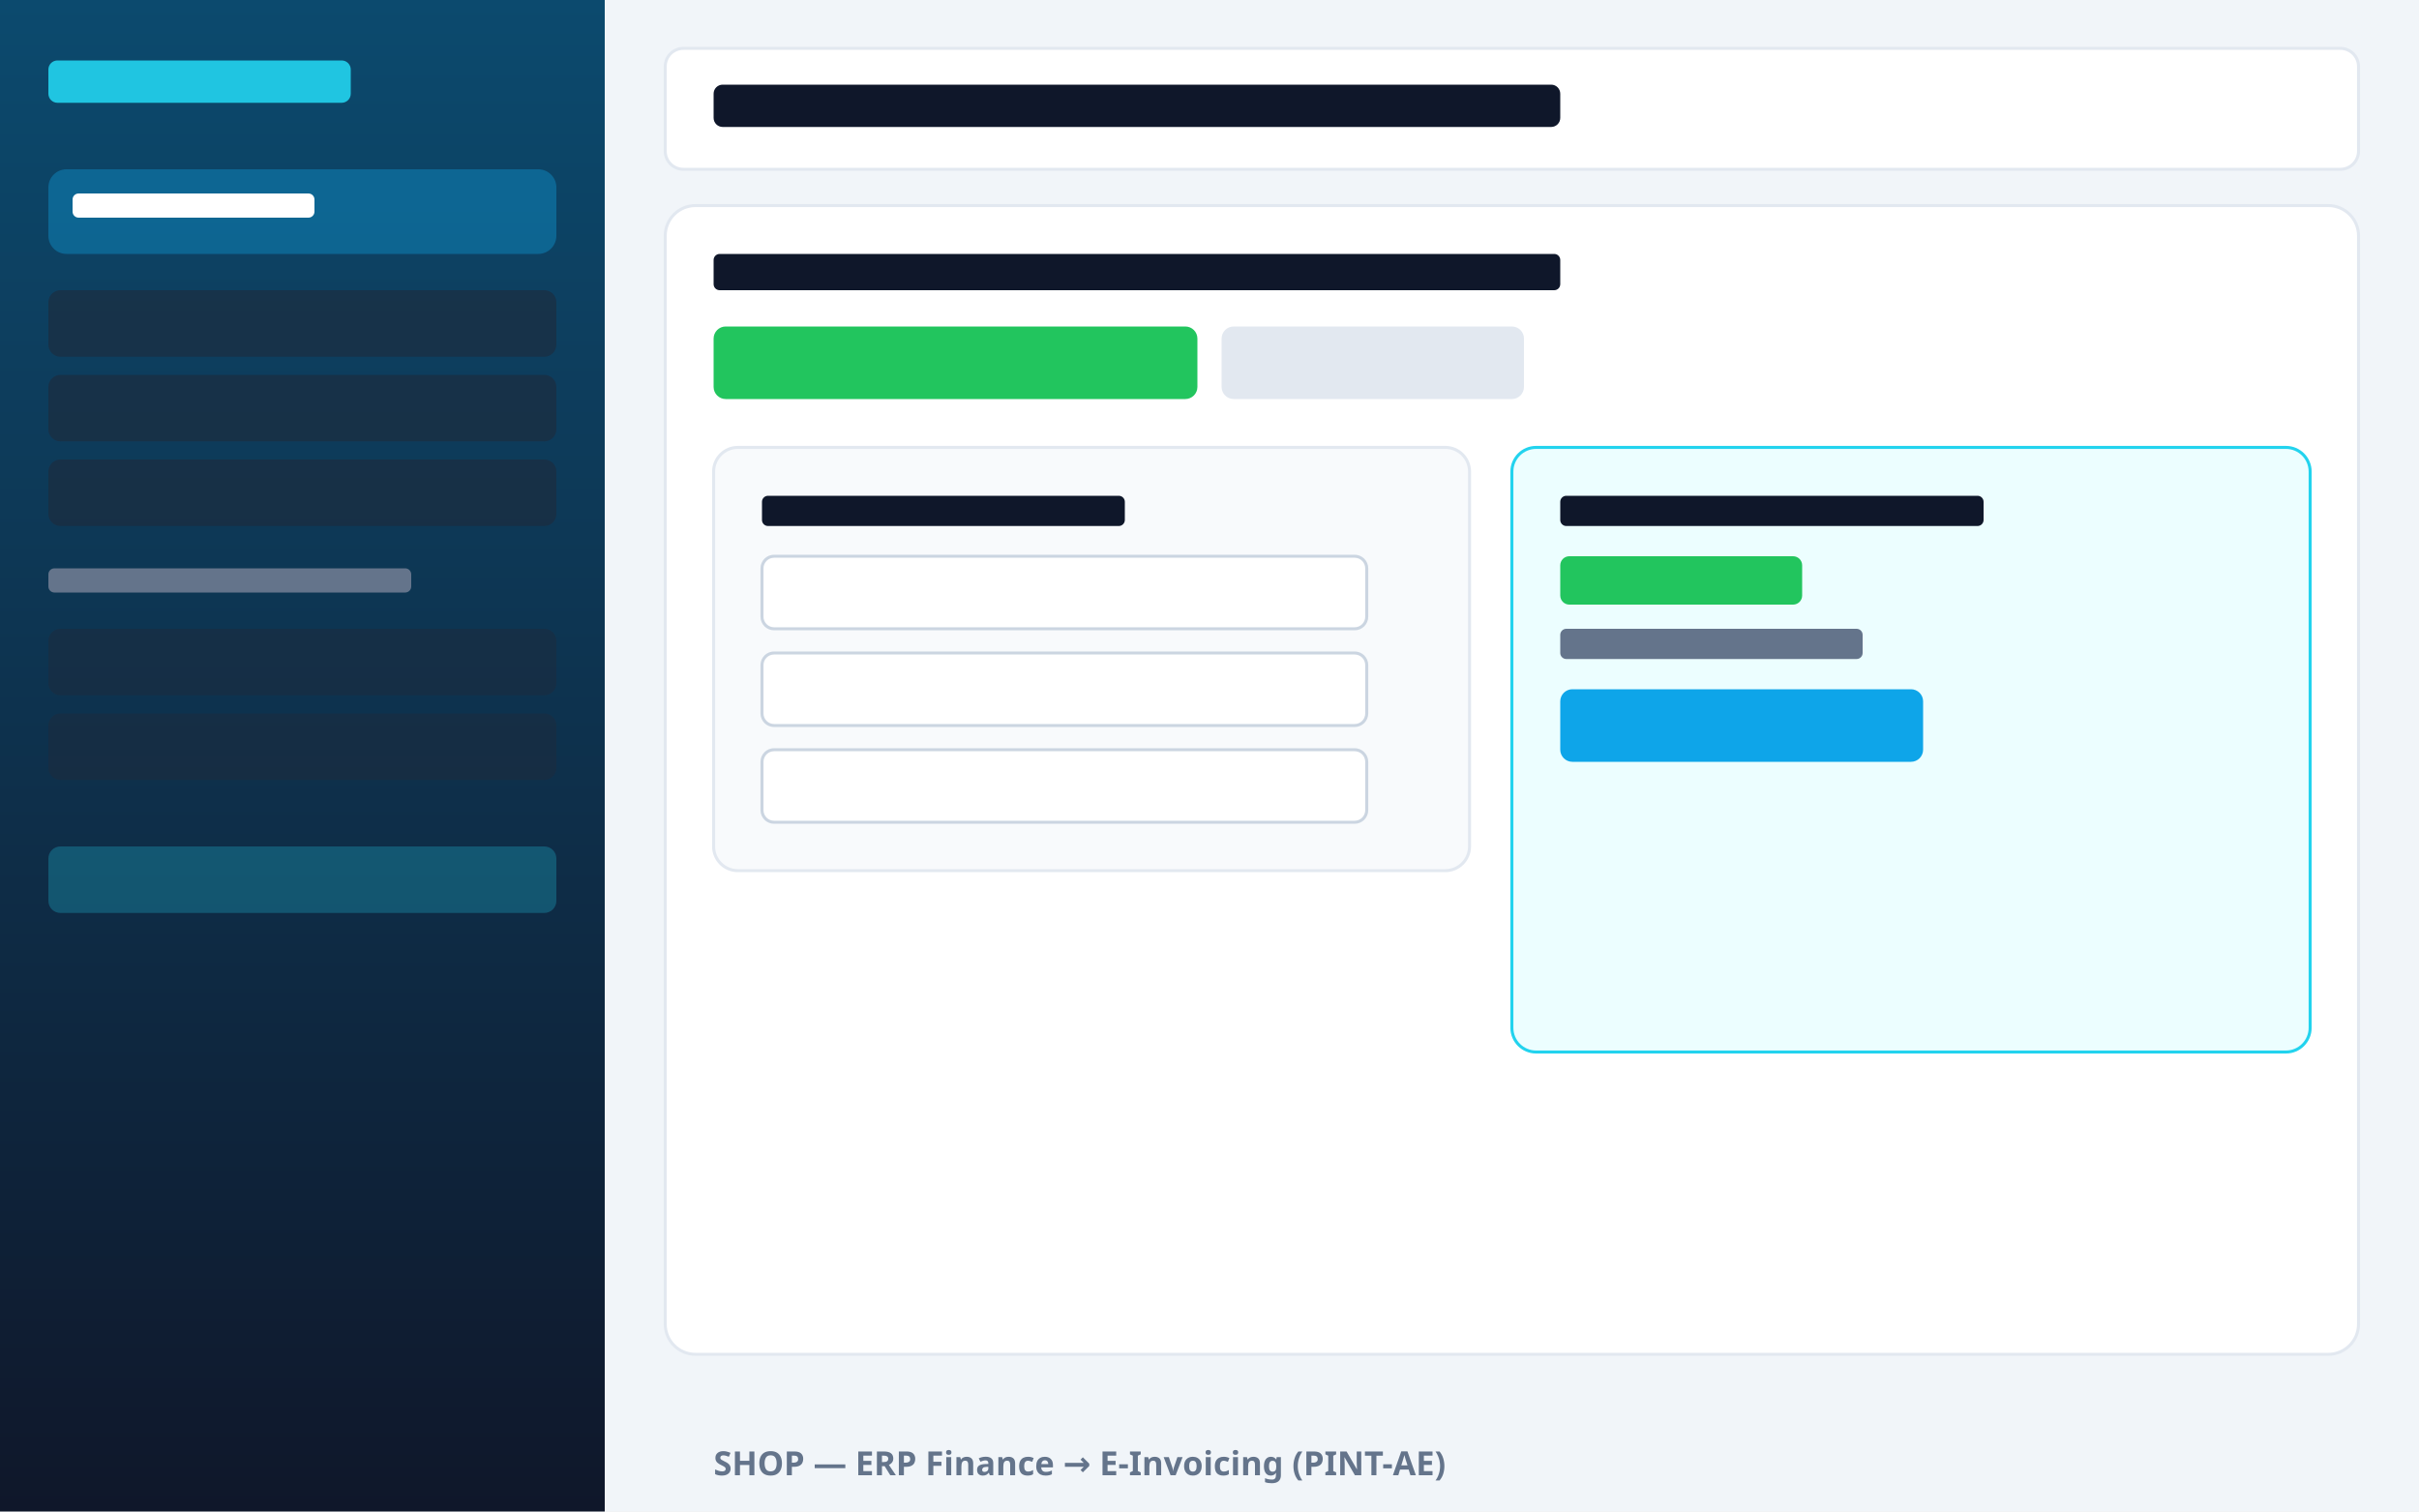
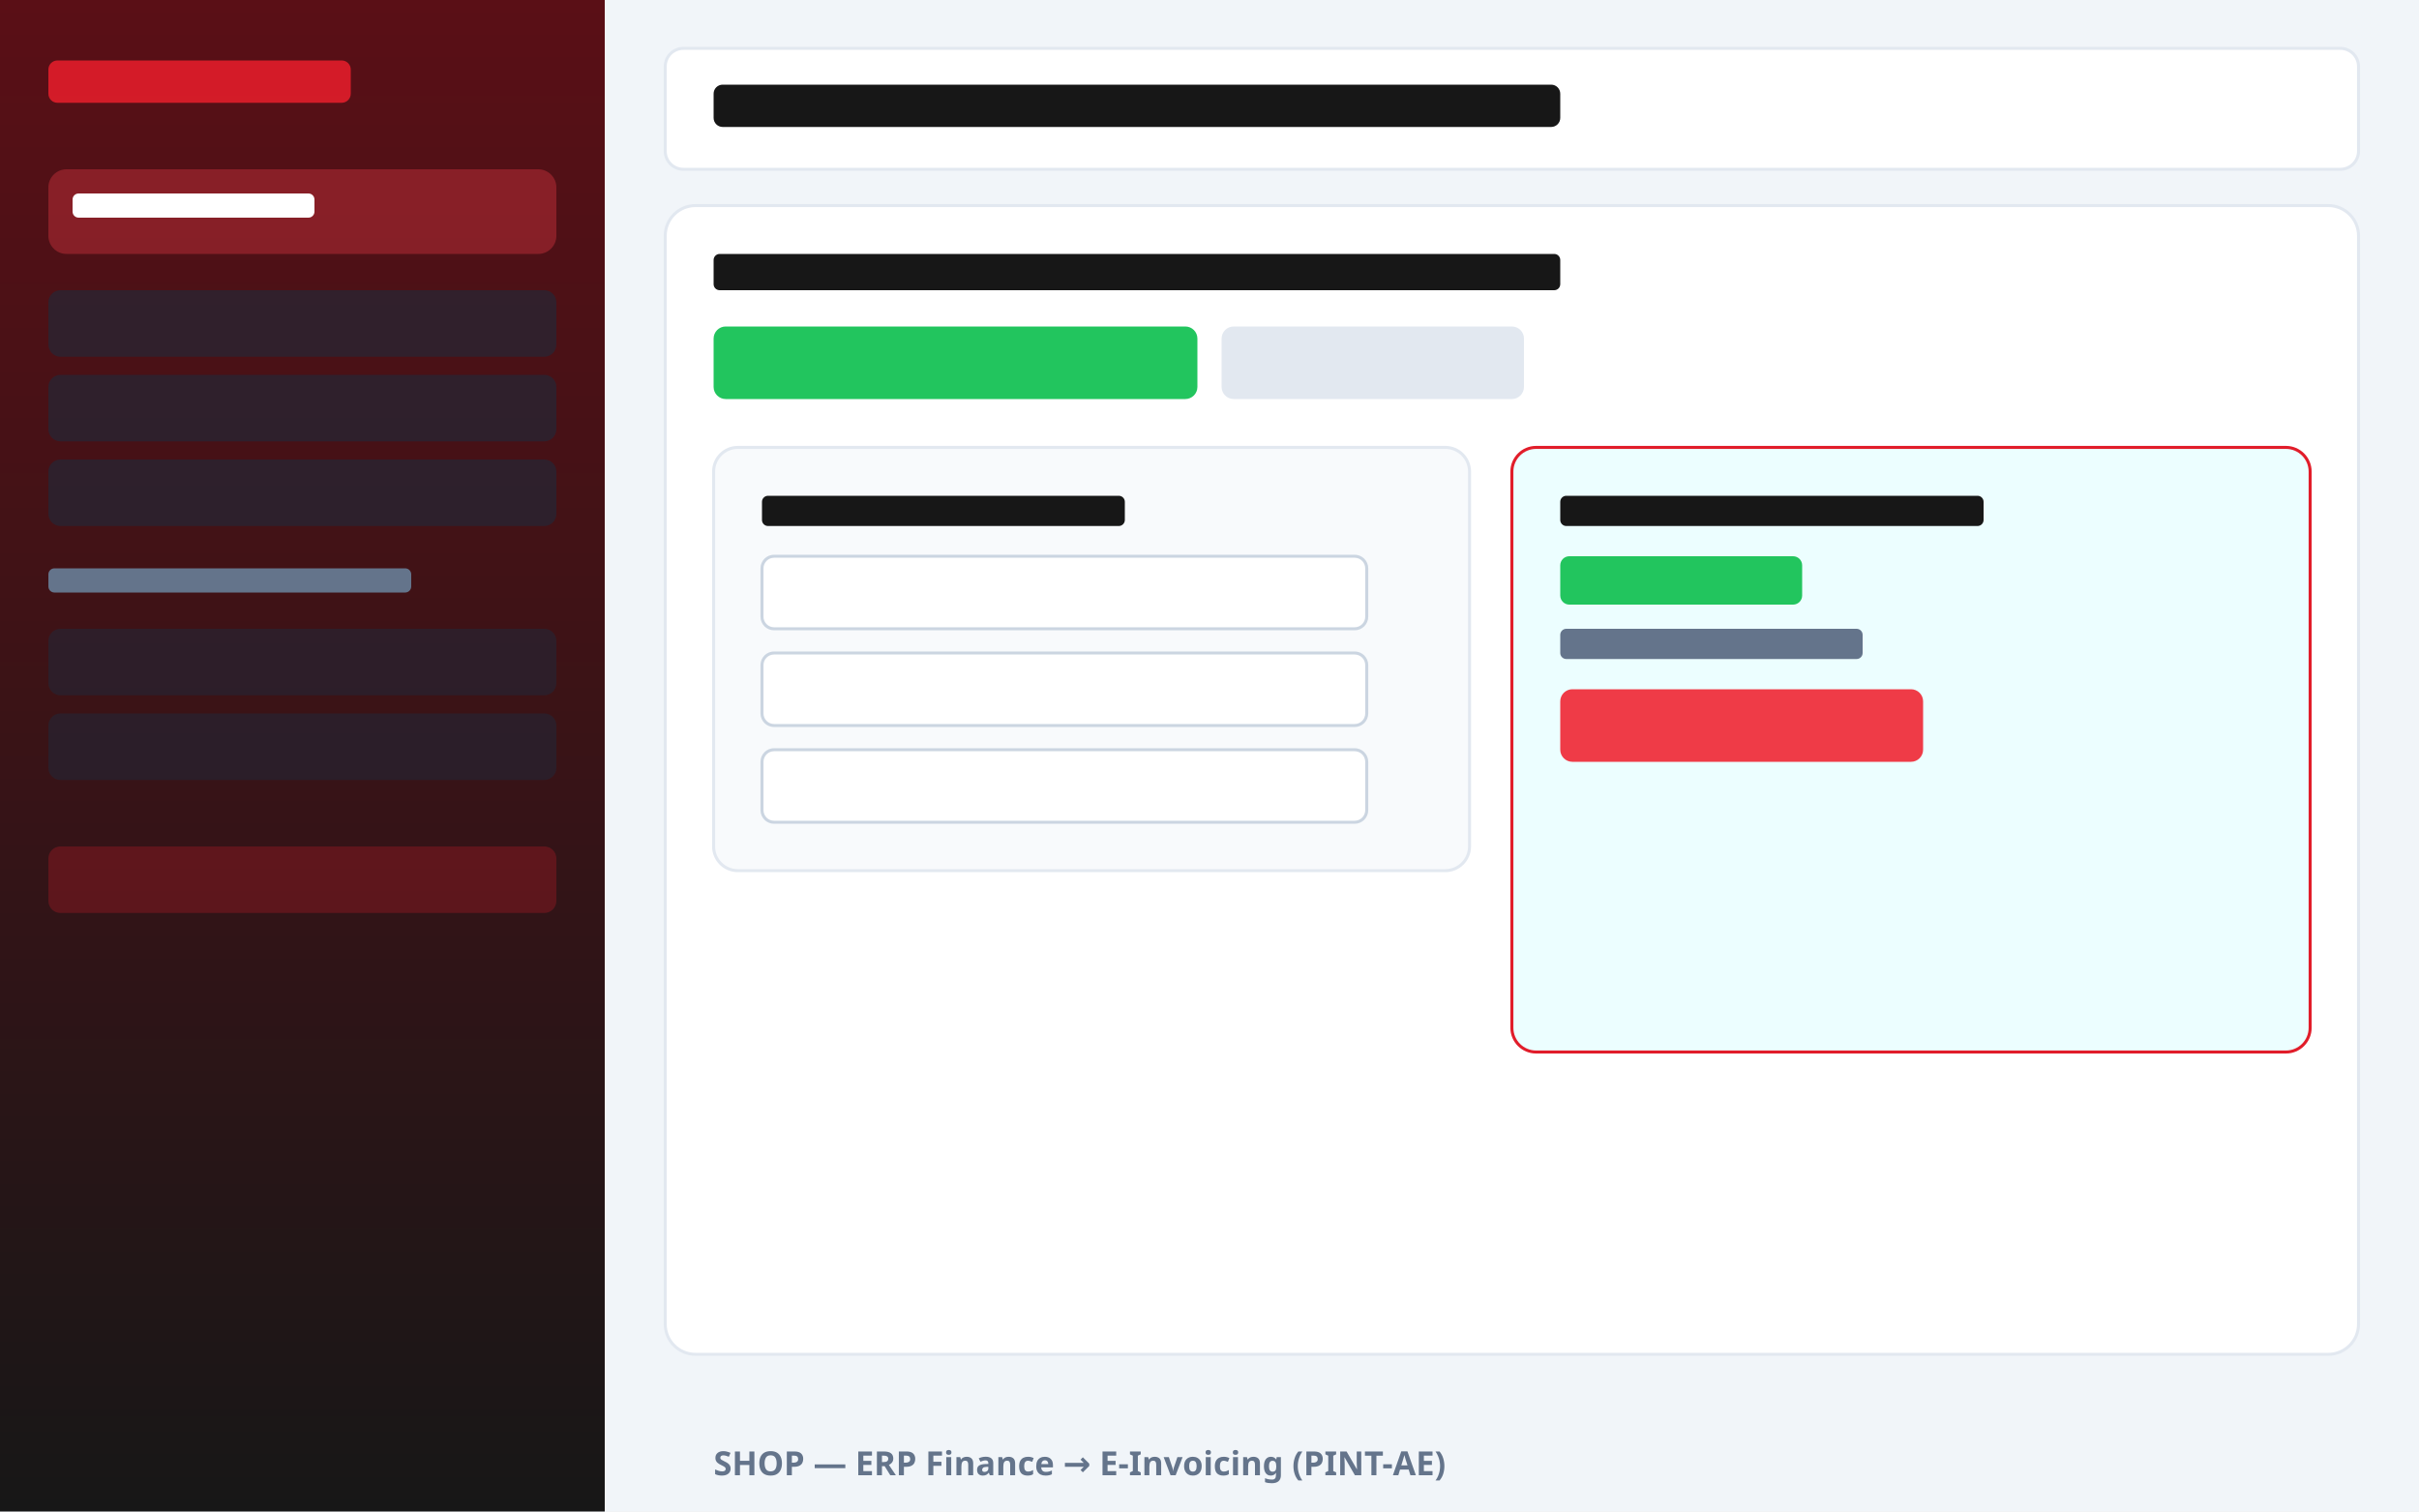
<svg xmlns="http://www.w3.org/2000/svg" viewBox="0 0 800 500" role="img" aria-label="UAE Peppol e-invoicing">
  <rect width="800" height="500" fill="#f1f5f9" />
  <defs>
    <linearGradient id="sb" x1="0" y1="0" x2="0" y2="1">
-       <stop offset="0%" stop-color="#0c4a6e" />
-       <stop offset="100%" stop-color="#0f172a" />
+       <stop offset="0%" stop-color="#5a0f16" />
+       <stop offset="100%" stop-color="#171717" />
    </linearGradient>
  </defs>
  <rect x="0" y="0" width="200" height="500" fill="url(#sb)" />
-   <rect x="16" y="20" width="100" height="14" rx="3" fill="#22d3ee" opacity=".9" />
-   <rect x="16" y="56" width="168" height="28" rx="6" fill="#0ea5e9" opacity=".35" />
+   <rect x="16" y="20" width="100" height="14" rx="3" fill="#e11d2a" opacity=".9" />
+   <rect x="16" y="56" width="168" height="28" rx="6" fill="#ef3b47" opacity=".35" />
  <rect x="24" y="64" width="80" height="8" rx="2" fill="#fff" />
  <rect x="16" y="96" width="168" height="22" rx="4" fill="#1e293b" opacity=".6" />
  <rect x="16" y="124" width="168" height="22" rx="4" fill="#1e293b" opacity=".6" />
  <rect x="16" y="152" width="168" height="22" rx="4" fill="#1e293b" opacity=".6" />
  <rect x="16" y="188" width="120" height="8" rx="2" fill="#64748b" />
  <rect x="16" y="208" width="168" height="22" rx="4" fill="#1e293b" opacity=".5" />
  <rect x="16" y="236" width="168" height="22" rx="4" fill="#1e293b" opacity=".5" />
-   <rect x="16" y="280" width="168" height="22" rx="4" fill="#22d3ee" opacity=".25" />
+   <rect x="16" y="280" width="168" height="22" rx="4" fill="#e11d2a" opacity=".25" />
  <rect x="220" y="16" width="560" height="40" rx="6" fill="#fff" stroke="#e2e8f0" />
-   <rect x="236" y="28" width="280" height="14" rx="3" fill="#0f172a" />
+   <rect x="236" y="28" width="280" height="14" rx="3" fill="#171717" />
  <rect x="220" y="68" width="560" height="380" rx="10" fill="#fff" stroke="#e2e8f0" />
-   <rect x="236" y="84" width="280" height="12" rx="2" fill="#0f172a" />
+   <rect x="236" y="84" width="280" height="12" rx="2" fill="#171717" />
  <rect x="236" y="108" width="160" height="24" rx="4" fill="#22c55e" />
  <rect x="404" y="108" width="100" height="24" rx="4" fill="#e2e8f0" />
  <rect x="236" y="148" width="250" height="140" rx="8" fill="#f8fafc" stroke="#e2e8f0" />
-   <rect x="252" y="164" width="120" height="10" rx="2" fill="#0f172a" />
+   <rect x="252" y="164" width="120" height="10" rx="2" fill="#171717" />
  <rect x="252" y="184" width="200" height="24" rx="4" fill="#fff" stroke="#cbd5e1" />
  <rect x="252" y="216" width="200" height="24" rx="4" fill="#fff" stroke="#cbd5e1" />
  <rect x="252" y="248" width="200" height="24" rx="4" fill="#fff" stroke="#cbd5e1" />
-   <rect x="500" y="148" width="264" height="200" rx="8" fill="#ecfeff" stroke="#22d3ee" />
-   <rect x="516" y="164" width="140" height="10" rx="2" fill="#0f172a" />
+   <rect x="500" y="148" width="264" height="200" rx="8" fill="#ecfeff" stroke="#e11d2a" />
+   <rect x="516" y="164" width="140" height="10" rx="2" fill="#171717" />
  <rect x="516" y="184" width="80" height="16" rx="3" fill="#22c55e" />
  <rect x="516" y="208" width="100" height="10" rx="2" fill="#64748b" />
-   <rect x="516" y="228" width="120" height="24" rx="4" fill="#0ea5e9" />
+   <rect x="516" y="228" width="120" height="24" rx="4" fill="#ef3b47" />
  <text x="236" y="488" fill="#64748b" font-family="system-ui,sans-serif" font-size="11" font-weight="600">SHOP — ERP Finance → E-Invoicing (PINT-AE)</text>
</svg>
